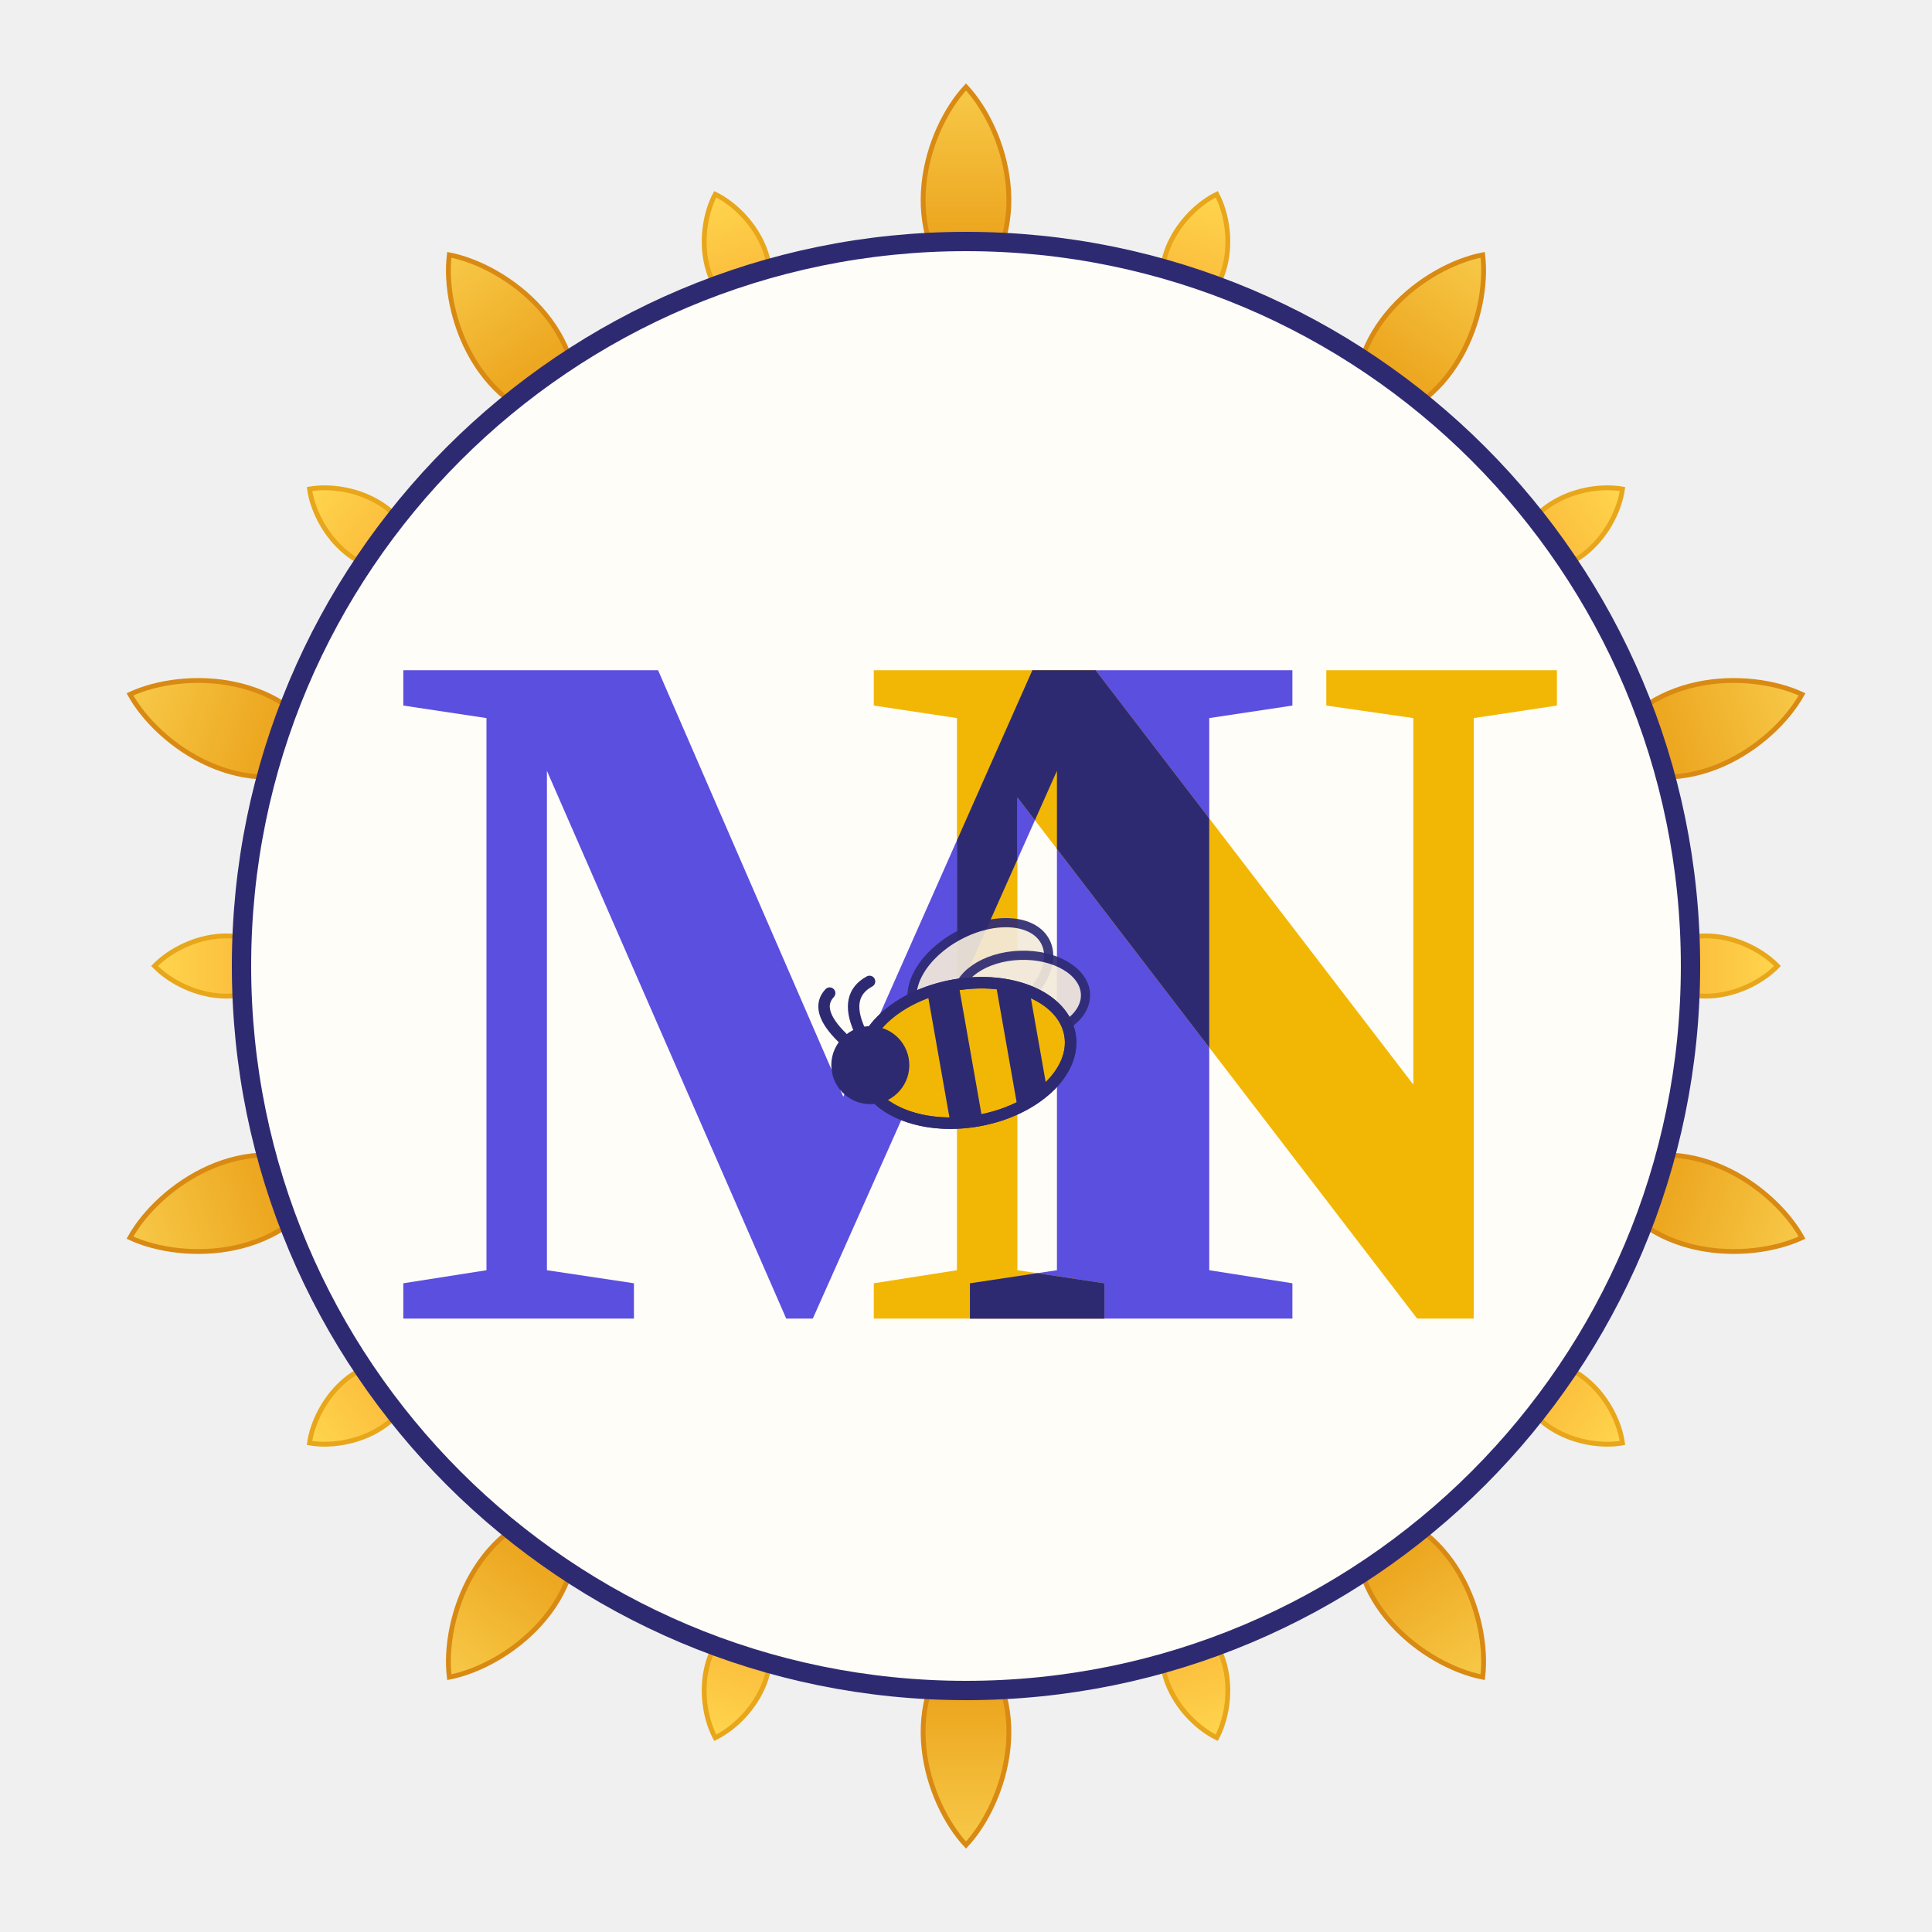
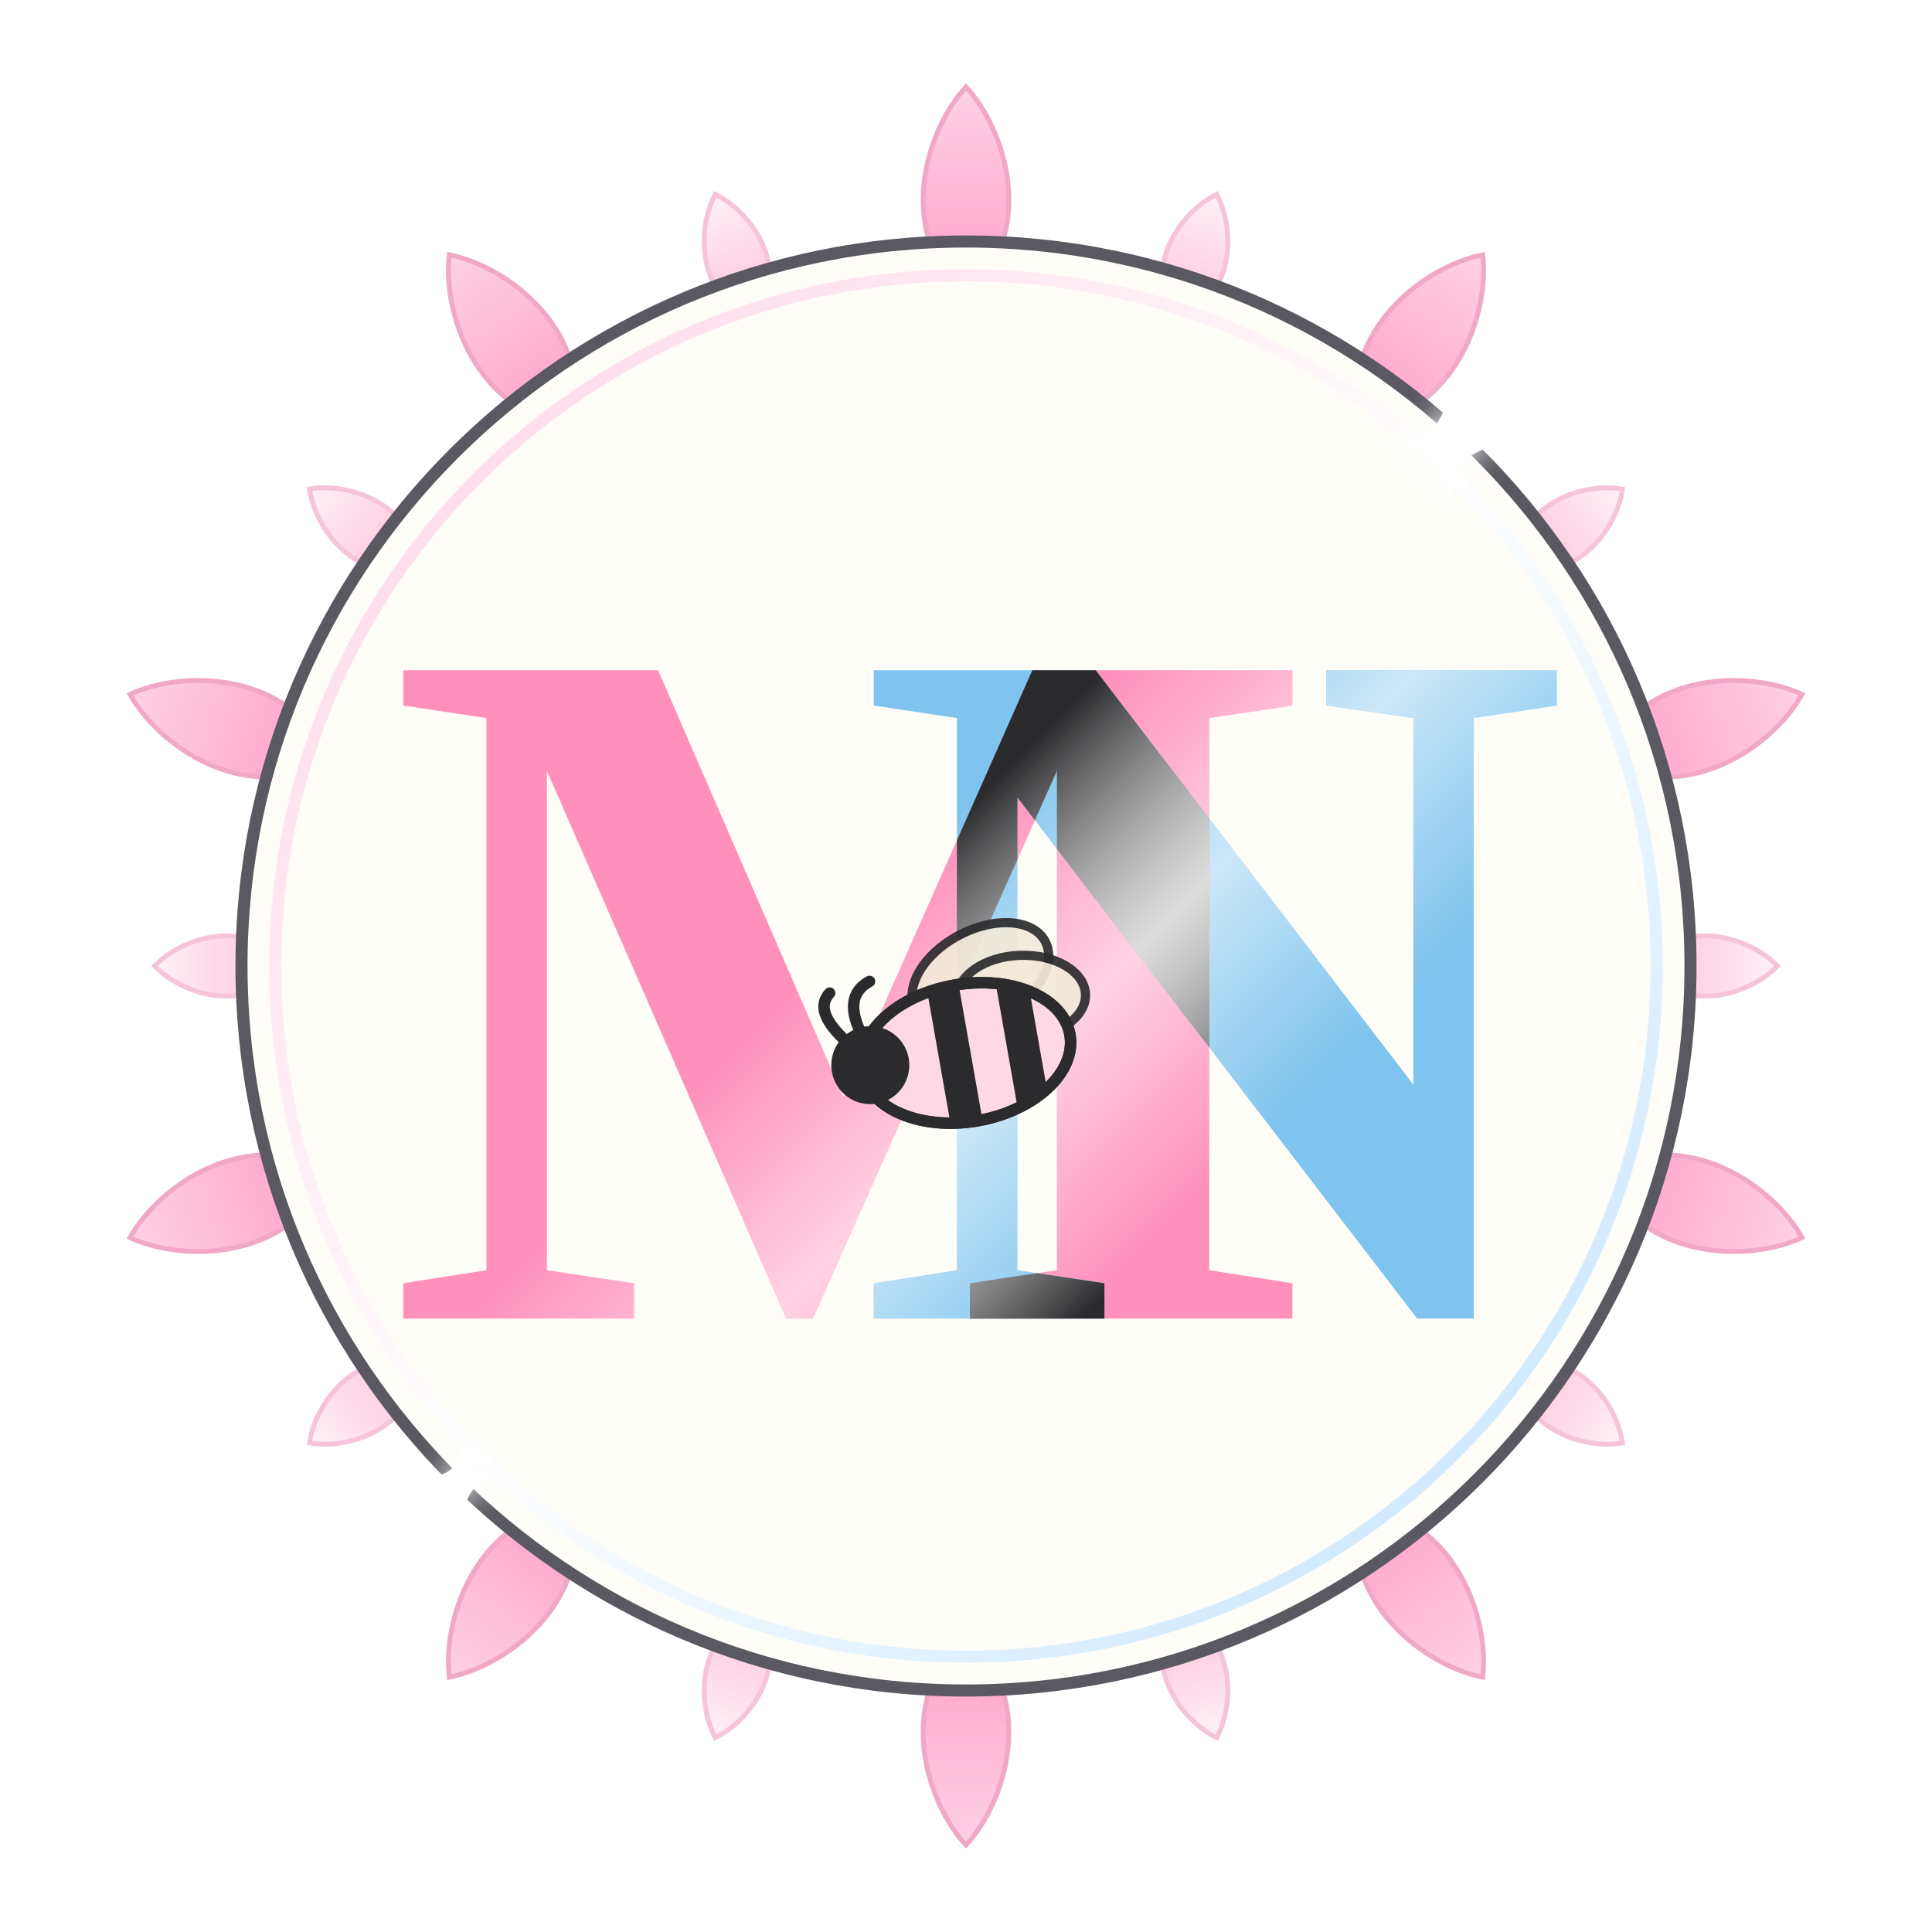
<svg xmlns="http://www.w3.org/2000/svg" viewBox="0 0 400 400">
  <defs>
+     <linearGradient id="pearlRing" x1="0" y1="0" x2="1" y2="1">
+       <stop offset="0%" stop-color="#FFD1E6" />
+       <stop offset="50%" stop-color="#FFFFFF" />
+       <stop offset="100%" stop-color="#BFE2FF" />
+     </linearGradient>
+     <linearGradient id="sheenGrad" x1="0" y1="0" x2="1" y2="1">
+       <stop offset="0%" stop-color="#FFFFFF" stop-opacity="0" />
+       <stop offset="46%" stop-color="#FFFFFF" stop-opacity="0" />
+       <stop offset="54%" stop-color="#FFFFFF" stop-opacity="0.6" />
+       <stop offset="62%" stop-color="#FFFFFF" stop-opacity="0" />
+       <stop offset="100%" stop-color="#FFFFFF" stop-opacity="0" />
+     </linearGradient>
+     <filter id="softGlow" x="-100%" y="-100%" width="300%" height="300%">
+       <feGaussianBlur stdDeviation="3" result="blur" />
+       <feMerge>
+         <feMergeNode in="blur" />
+         <feMergeNode in="SourceGraphic" />
+       </feMerge>
+     </filter>
+     <clipPath id="clipM">
+       <text x="80" y="273" font-family="Baloo 2" font-weight="800" font-size="205">M</text>
+     </clipPath>
    <linearGradient id="petalGradBack" x1="0" y1="1" x2="0" y2="0">
-       <stop offset="0%" stop-color="#E8960C" />
-       <stop offset="100%" stop-color="#F7C948" />
+       <stop offset="0%" stop-color="#FF9EC4" />
+       <stop offset="100%" stop-color="#FFD1E6" />
    </linearGradient>
    <linearGradient id="petalGradFront" x1="0" y1="1" x2="0" y2="0">
-       <stop offset="0%" stop-color="#F9B233" />
-       <stop offset="100%" stop-color="#FFD54D" />
+       <stop offset="0%" stop-color="#FFC1DA" />
+       <stop offset="100%" stop-color="#FFF0F6" />
    </linearGradient>
    <clipPath id="clipN">
      <text x="177" y="273" font-family="Baloo 2" font-weight="800" font-size="205">N</text>
    </clipPath>
    <clipPath id="beeBody">
      <ellipse cx="0" cy="0" rx="23" ry="15" />
    </clipPath>
    <clipPath id="beeBand">
      <rect x="-13" y="4" width="26" height="18" transform="translate(200 218) rotate(-10) scale(0.95)" />
    </clipPath>
  </defs>
+   <rect width="400" height="400" fill="#FFFFFF" />
  <g transform="translate(200 200) rotate(0.0)">
-     <path d="M 0,-138.0 C -15.0,-152.1 -8.2,-173.2 0,-182.0 C 8.2,-173.2 15.0,-152.1 0,-138.0 Z" fill="url(#petalGradBack)" stroke="#D98A12" stroke-width="1" />
+     <path d="M 0,-138.0 C -15.0,-152.1 -8.2,-173.2 0,-182.0 C 8.2,-173.2 15.0,-152.1 0,-138.0 Z" fill="url(#petalGradBack)" stroke="#F0A8C6" stroke-width="1" />
  </g>
  <g transform="translate(200 200) rotate(36.0)">
-     <path d="M 0,-138.0 C -15.0,-152.1 -8.2,-173.2 0,-182.0 C 8.2,-173.2 15.0,-152.1 0,-138.0 Z" fill="url(#petalGradBack)" stroke="#D98A12" stroke-width="1" />
+     <path d="M 0,-138.0 C -15.0,-152.1 -8.2,-173.2 0,-182.0 C 8.2,-173.2 15.0,-152.1 0,-138.0 Z" fill="url(#petalGradBack)" stroke="#F0A8C6" stroke-width="1" />
  </g>
  <g transform="translate(200 200) rotate(72.0)">
-     <path d="M 0,-138.0 C -15.0,-152.1 -8.2,-173.2 0,-182.0 C 8.2,-173.2 15.0,-152.1 0,-138.0 Z" fill="url(#petalGradBack)" stroke="#D98A12" stroke-width="1" />
+     <path d="M 0,-138.0 C -15.0,-152.1 -8.2,-173.2 0,-182.0 C 8.2,-173.2 15.0,-152.1 0,-138.0 Z" fill="url(#petalGradBack)" stroke="#F0A8C6" stroke-width="1" />
  </g>
  <g transform="translate(200 200) rotate(108.0)">
-     <path d="M 0,-138.0 C -15.0,-152.1 -8.2,-173.2 0,-182.0 C 8.2,-173.2 15.0,-152.1 0,-138.0 Z" fill="url(#petalGradBack)" stroke="#D98A12" stroke-width="1" />
+     <path d="M 0,-138.0 C -15.0,-152.1 -8.2,-173.2 0,-182.0 C 8.2,-173.2 15.0,-152.1 0,-138.0 Z" fill="url(#petalGradBack)" stroke="#F0A8C6" stroke-width="1" />
  </g>
  <g transform="translate(200 200) rotate(144.0)">
-     <path d="M 0,-138.0 C -15.0,-152.1 -8.2,-173.2 0,-182.0 C 8.2,-173.2 15.0,-152.1 0,-138.0 Z" fill="url(#petalGradBack)" stroke="#D98A12" stroke-width="1" />
+     <path d="M 0,-138.0 C -15.0,-152.1 -8.2,-173.2 0,-182.0 C 8.2,-173.2 15.0,-152.1 0,-138.0 Z" fill="url(#petalGradBack)" stroke="#F0A8C6" stroke-width="1" />
  </g>
  <g transform="translate(200 200) rotate(180.0)">
-     <path d="M 0,-138.0 C -15.0,-152.1 -8.2,-173.2 0,-182.0 C 8.2,-173.2 15.0,-152.1 0,-138.0 Z" fill="url(#petalGradBack)" stroke="#D98A12" stroke-width="1" />
+     <path d="M 0,-138.0 C -15.0,-152.1 -8.2,-173.2 0,-182.0 C 8.2,-173.2 15.0,-152.1 0,-138.0 Z" fill="url(#petalGradBack)" stroke="#F0A8C6" stroke-width="1" />
  </g>
  <g transform="translate(200 200) rotate(216.0)">
-     <path d="M 0,-138.0 C -15.0,-152.1 -8.2,-173.2 0,-182.0 C 8.2,-173.2 15.0,-152.1 0,-138.0 Z" fill="url(#petalGradBack)" stroke="#D98A12" stroke-width="1" />
+     <path d="M 0,-138.0 C -15.0,-152.1 -8.2,-173.2 0,-182.0 C 8.2,-173.2 15.0,-152.1 0,-138.0 Z" fill="url(#petalGradBack)" stroke="#F0A8C6" stroke-width="1" />
  </g>
  <g transform="translate(200 200) rotate(252.0)">
-     <path d="M 0,-138.0 C -15.0,-152.1 -8.2,-173.2 0,-182.0 C 8.2,-173.2 15.0,-152.1 0,-138.0 Z" fill="url(#petalGradBack)" stroke="#D98A12" stroke-width="1" />
+     <path d="M 0,-138.0 C -15.0,-152.1 -8.2,-173.2 0,-182.0 C 8.2,-173.2 15.0,-152.1 0,-138.0 Z" fill="url(#petalGradBack)" stroke="#F0A8C6" stroke-width="1" />
  </g>
  <g transform="translate(200 200) rotate(288.0)">
-     <path d="M 0,-138.0 C -15.0,-152.1 -8.2,-173.2 0,-182.0 C 8.2,-173.2 15.0,-152.1 0,-138.0 Z" fill="url(#petalGradBack)" stroke="#D98A12" stroke-width="1" />
+     <path d="M 0,-138.0 C -15.0,-152.1 -8.2,-173.2 0,-182.0 C 8.2,-173.2 15.0,-152.1 0,-138.0 Z" fill="url(#petalGradBack)" stroke="#F0A8C6" stroke-width="1" />
  </g>
  <g transform="translate(200 200) rotate(324.0)">
-     <path d="M 0,-138.0 C -15.0,-152.1 -8.2,-173.2 0,-182.0 C 8.2,-173.2 15.0,-152.1 0,-138.0 Z" fill="url(#petalGradBack)" stroke="#D98A12" stroke-width="1" />
+     <path d="M 0,-138.0 C -15.0,-152.1 -8.2,-173.2 0,-182.0 C 8.2,-173.2 15.0,-152.1 0,-138.0 Z" fill="url(#petalGradBack)" stroke="#F0A8C6" stroke-width="1" />
  </g>
  <g transform="translate(200 200) rotate(18.0)">
-     <path d="M 0,-140.0 C -10.5,-149.0 -5.8,-162.4 0,-168.0 C 5.8,-162.4 10.5,-149.0 0,-140.0 Z" fill="url(#petalGradFront)" stroke="#E8A61A" stroke-width="1" />
+     <path d="M 0,-140.0 C -10.5,-149.0 -5.8,-162.4 0,-168.0 C 5.8,-162.4 10.5,-149.0 0,-140.0 Z" fill="url(#petalGradFront)" stroke="#F5C4DA" stroke-width="1" />
  </g>
  <g transform="translate(200 200) rotate(54.0)">
-     <path d="M 0,-140.0 C -10.5,-149.0 -5.8,-162.4 0,-168.0 C 5.8,-162.4 10.5,-149.0 0,-140.0 Z" fill="url(#petalGradFront)" stroke="#E8A61A" stroke-width="1" />
+     <path d="M 0,-140.0 C -10.5,-149.0 -5.8,-162.4 0,-168.0 C 5.8,-162.4 10.5,-149.0 0,-140.0 Z" fill="url(#petalGradFront)" stroke="#F5C4DA" stroke-width="1" />
  </g>
  <g transform="translate(200 200) rotate(90.0)">
-     <path d="M 0,-140.0 C -10.5,-149.0 -5.8,-162.4 0,-168.0 C 5.8,-162.4 10.5,-149.0 0,-140.0 Z" fill="url(#petalGradFront)" stroke="#E8A61A" stroke-width="1" />
+     <path d="M 0,-140.0 C -10.5,-149.0 -5.8,-162.4 0,-168.0 C 5.8,-162.4 10.5,-149.0 0,-140.0 Z" fill="url(#petalGradFront)" stroke="#F5C4DA" stroke-width="1" />
  </g>
  <g transform="translate(200 200) rotate(126.0)">
-     <path d="M 0,-140.0 C -10.5,-149.0 -5.8,-162.4 0,-168.0 C 5.8,-162.4 10.5,-149.0 0,-140.0 Z" fill="url(#petalGradFront)" stroke="#E8A61A" stroke-width="1" />
+     <path d="M 0,-140.0 C -10.5,-149.0 -5.8,-162.4 0,-168.0 C 5.8,-162.4 10.5,-149.0 0,-140.0 Z" fill="url(#petalGradFront)" stroke="#F5C4DA" stroke-width="1" />
  </g>
  <g transform="translate(200 200) rotate(162.0)">
-     <path d="M 0,-140.0 C -10.5,-149.0 -5.8,-162.4 0,-168.0 C 5.8,-162.4 10.5,-149.0 0,-140.0 Z" fill="url(#petalGradFront)" stroke="#E8A61A" stroke-width="1" />
+     <path d="M 0,-140.0 C -10.5,-149.0 -5.8,-162.4 0,-168.0 C 5.8,-162.4 10.5,-149.0 0,-140.0 Z" fill="url(#petalGradFront)" stroke="#F5C4DA" stroke-width="1" />
  </g>
  <g transform="translate(200 200) rotate(198.0)">
-     <path d="M 0,-140.0 C -10.5,-149.0 -5.8,-162.4 0,-168.0 C 5.8,-162.4 10.5,-149.0 0,-140.0 Z" fill="url(#petalGradFront)" stroke="#E8A61A" stroke-width="1" />
+     <path d="M 0,-140.0 C -10.5,-149.0 -5.8,-162.4 0,-168.0 C 5.8,-162.4 10.5,-149.0 0,-140.0 Z" fill="url(#petalGradFront)" stroke="#F5C4DA" stroke-width="1" />
  </g>
  <g transform="translate(200 200) rotate(234.0)">
-     <path d="M 0,-140.0 C -10.5,-149.0 -5.8,-162.4 0,-168.0 C 5.8,-162.4 10.5,-149.0 0,-140.0 Z" fill="url(#petalGradFront)" stroke="#E8A61A" stroke-width="1" />
+     <path d="M 0,-140.0 C -10.5,-149.0 -5.8,-162.4 0,-168.0 C 5.8,-162.4 10.5,-149.0 0,-140.0 Z" fill="url(#petalGradFront)" stroke="#F5C4DA" stroke-width="1" />
  </g>
  <g transform="translate(200 200) rotate(270.0)">
-     <path d="M 0,-140.0 C -10.5,-149.0 -5.8,-162.4 0,-168.0 C 5.8,-162.4 10.5,-149.0 0,-140.0 Z" fill="url(#petalGradFront)" stroke="#E8A61A" stroke-width="1" />
+     <path d="M 0,-140.0 C -10.5,-149.0 -5.8,-162.4 0,-168.0 C 5.8,-162.4 10.5,-149.0 0,-140.0 Z" fill="url(#petalGradFront)" stroke="#F5C4DA" stroke-width="1" />
  </g>
  <g transform="translate(200 200) rotate(306.0)">
-     <path d="M 0,-140.0 C -10.5,-149.0 -5.8,-162.4 0,-168.0 C 5.8,-162.4 10.5,-149.0 0,-140.0 Z" fill="url(#petalGradFront)" stroke="#E8A61A" stroke-width="1" />
+     <path d="M 0,-140.0 C -10.5,-149.0 -5.8,-162.4 0,-168.0 C 5.8,-162.4 10.5,-149.0 0,-140.0 Z" fill="url(#petalGradFront)" stroke="#F5C4DA" stroke-width="1" />
  </g>
  <g transform="translate(200 200) rotate(342.0)">
-     <path d="M 0,-140.0 C -10.5,-149.0 -5.8,-162.4 0,-168.0 C 5.8,-162.4 10.5,-149.0 0,-140.0 Z" fill="url(#petalGradFront)" stroke="#E8A61A" stroke-width="1" />
+     <path d="M 0,-140.0 C -10.5,-149.0 -5.8,-162.4 0,-168.0 C 5.8,-162.4 10.5,-149.0 0,-140.0 Z" fill="url(#petalGradFront)" stroke="#F5C4DA" stroke-width="1" />
  </g>
-   <circle cx="200" cy="200" r="150" fill="#FFFDF8" stroke="#2E2A72" stroke-width="4" />
-   <text x="80" y="273" font-family="Baloo 2" font-weight="800" font-size="205" fill="#5B4FE0">M</text>
-   <text x="177" y="273" font-family="Baloo 2" font-weight="800" font-size="205" fill="#F2B705">N</text>
-   <text x="80" y="273" font-family="Baloo 2" font-weight="800" font-size="205" fill="#2E2A72" clip-path="url(#clipN)">M</text>
+   <circle cx="200" cy="200" r="150" fill="#FFFDF8" stroke="#5A5860" stroke-width="2.5" />
+   <text x="80" y="273" font-family="Baloo 2" font-weight="800" font-size="205" fill="#FF8FBB">M</text>
+   <text x="177" y="273" font-family="Baloo 2" font-weight="800" font-size="205" fill="#7FC4EE">N</text>
+   <text x="80" y="273" font-family="Baloo 2" font-weight="800" font-size="205" fill="#2B2B2E" clip-path="url(#clipN)">M</text>
+   <g clip-path="url(#clipM)">
+     <rect x="0" y="0" width="400" height="400" fill="url(#sheenGrad)" />
+   </g>
+   <g clip-path="url(#clipN)">
+     <rect x="0" y="0" width="400" height="400" fill="url(#sheenGrad)" />
+   </g>
  <g transform="translate(200 218) rotate(-10) scale(0.95)">
-     <ellipse cx="6" cy="-16" rx="16" ry="10" fill="#F2E9DA" opacity="0.92" stroke="#2E2A72" stroke-width="2" transform="rotate(-18 6 -16)" />
-     <ellipse cx="14" cy="-10" rx="14" ry="9" fill="#F2E9DA" opacity="0.92" stroke="#2E2A72" stroke-width="2" transform="rotate(8 14 -10)" />
-     <ellipse cx="0" cy="0" rx="23" ry="15" fill="#F2B705" stroke="#2E2A72" stroke-width="2.5" />
+     <ellipse cx="6" cy="-16" rx="16" ry="10" fill="#F2E9DA" opacity="0.92" stroke="#2B2B2E" stroke-width="2" transform="rotate(-18 6 -16)" />
+     <ellipse cx="14" cy="-10" rx="14" ry="9" fill="#F2E9DA" opacity="0.92" stroke="#2B2B2E" stroke-width="2" transform="rotate(8 14 -10)" />
+     <ellipse cx="0" cy="0" rx="23" ry="15" fill="#FFD8E6" stroke="#2B2B2E" stroke-width="2.5" />
    <g clip-path="url(#beeBody)">
-       <rect x="-6" y="-16" width="7" height="32" fill="#2E2A72" />
-       <rect x="9" y="-16" width="7" height="32" fill="#2E2A72" />
+       <rect x="-6" y="-16" width="7" height="32" fill="#2B2B2E" />
+       <rect x="9" y="-16" width="7" height="32" fill="#2B2B2E" />
    </g>
-     <ellipse cx="0" cy="0" rx="23" ry="15" fill="none" stroke="#2E2A72" stroke-width="2.5" />
-     <circle cx="-21" cy="-1" r="8.5" fill="#2E2A72" />
-     <path d="M -26 -8 Q -31 -15 -27 -18" fill="none" stroke="#2E2A72" stroke-width="2.5" stroke-linecap="round" />
-     <path d="M -22 -9 Q -24 -17 -18 -19" fill="none" stroke="#2E2A72" stroke-width="2.5" stroke-linecap="round" />
+     <ellipse cx="0" cy="0" rx="23" ry="15" fill="none" stroke="#2B2B2E" stroke-width="2.5" />
+     <circle cx="-21" cy="-1" r="8.5" fill="#2B2B2E" />
+     <path d="M -26 -8 Q -31 -15 -27 -18" fill="none" stroke="#2B2B2E" stroke-width="2.5" stroke-linecap="round" />
+     <path d="M -22 -9 Q -24 -17 -18 -19" fill="none" stroke="#2B2B2E" stroke-width="2.5" stroke-linecap="round" />
  </g>
  <g clip-path="url(#clipN)">
    <g clip-path="url(#beeBand)">
-       <text x="80" y="273" font-family="Baloo 2" font-weight="800" font-size="205" fill="#2E2A72">M</text>
+       <text x="80" y="273" font-family="Baloo 2" font-weight="800" font-size="205" fill="#2B2B2E">M</text>
    </g>
  </g>
+   <circle cx="200" cy="200" r="143" fill="none" stroke="url(#pearlRing)" stroke-width="2.5" />
+   <g filter="url(#softGlow)" fill="#FFFFFF">
+     <path transform="translate(300 92) scale(1.0)" d="M0 -13 C0.6 -4 4 -0.6 13 0 C4 0.6 0.6 4 0 13 C-0.6 4 -4 0.6 -13 0 C-4 -0.6 -0.6 -4 0 -13 Z" />
+     <path transform="translate(96 306) scale(0.65)" d="M0 -13 C0.6 -4 4 -0.6 13 0 C4 0.6 0.6 4 0 13 C-0.6 4 -4 0.6 -13 0 C-4 -0.6 -0.6 -4 0 -13 Z" />
+   </g>
</svg>
